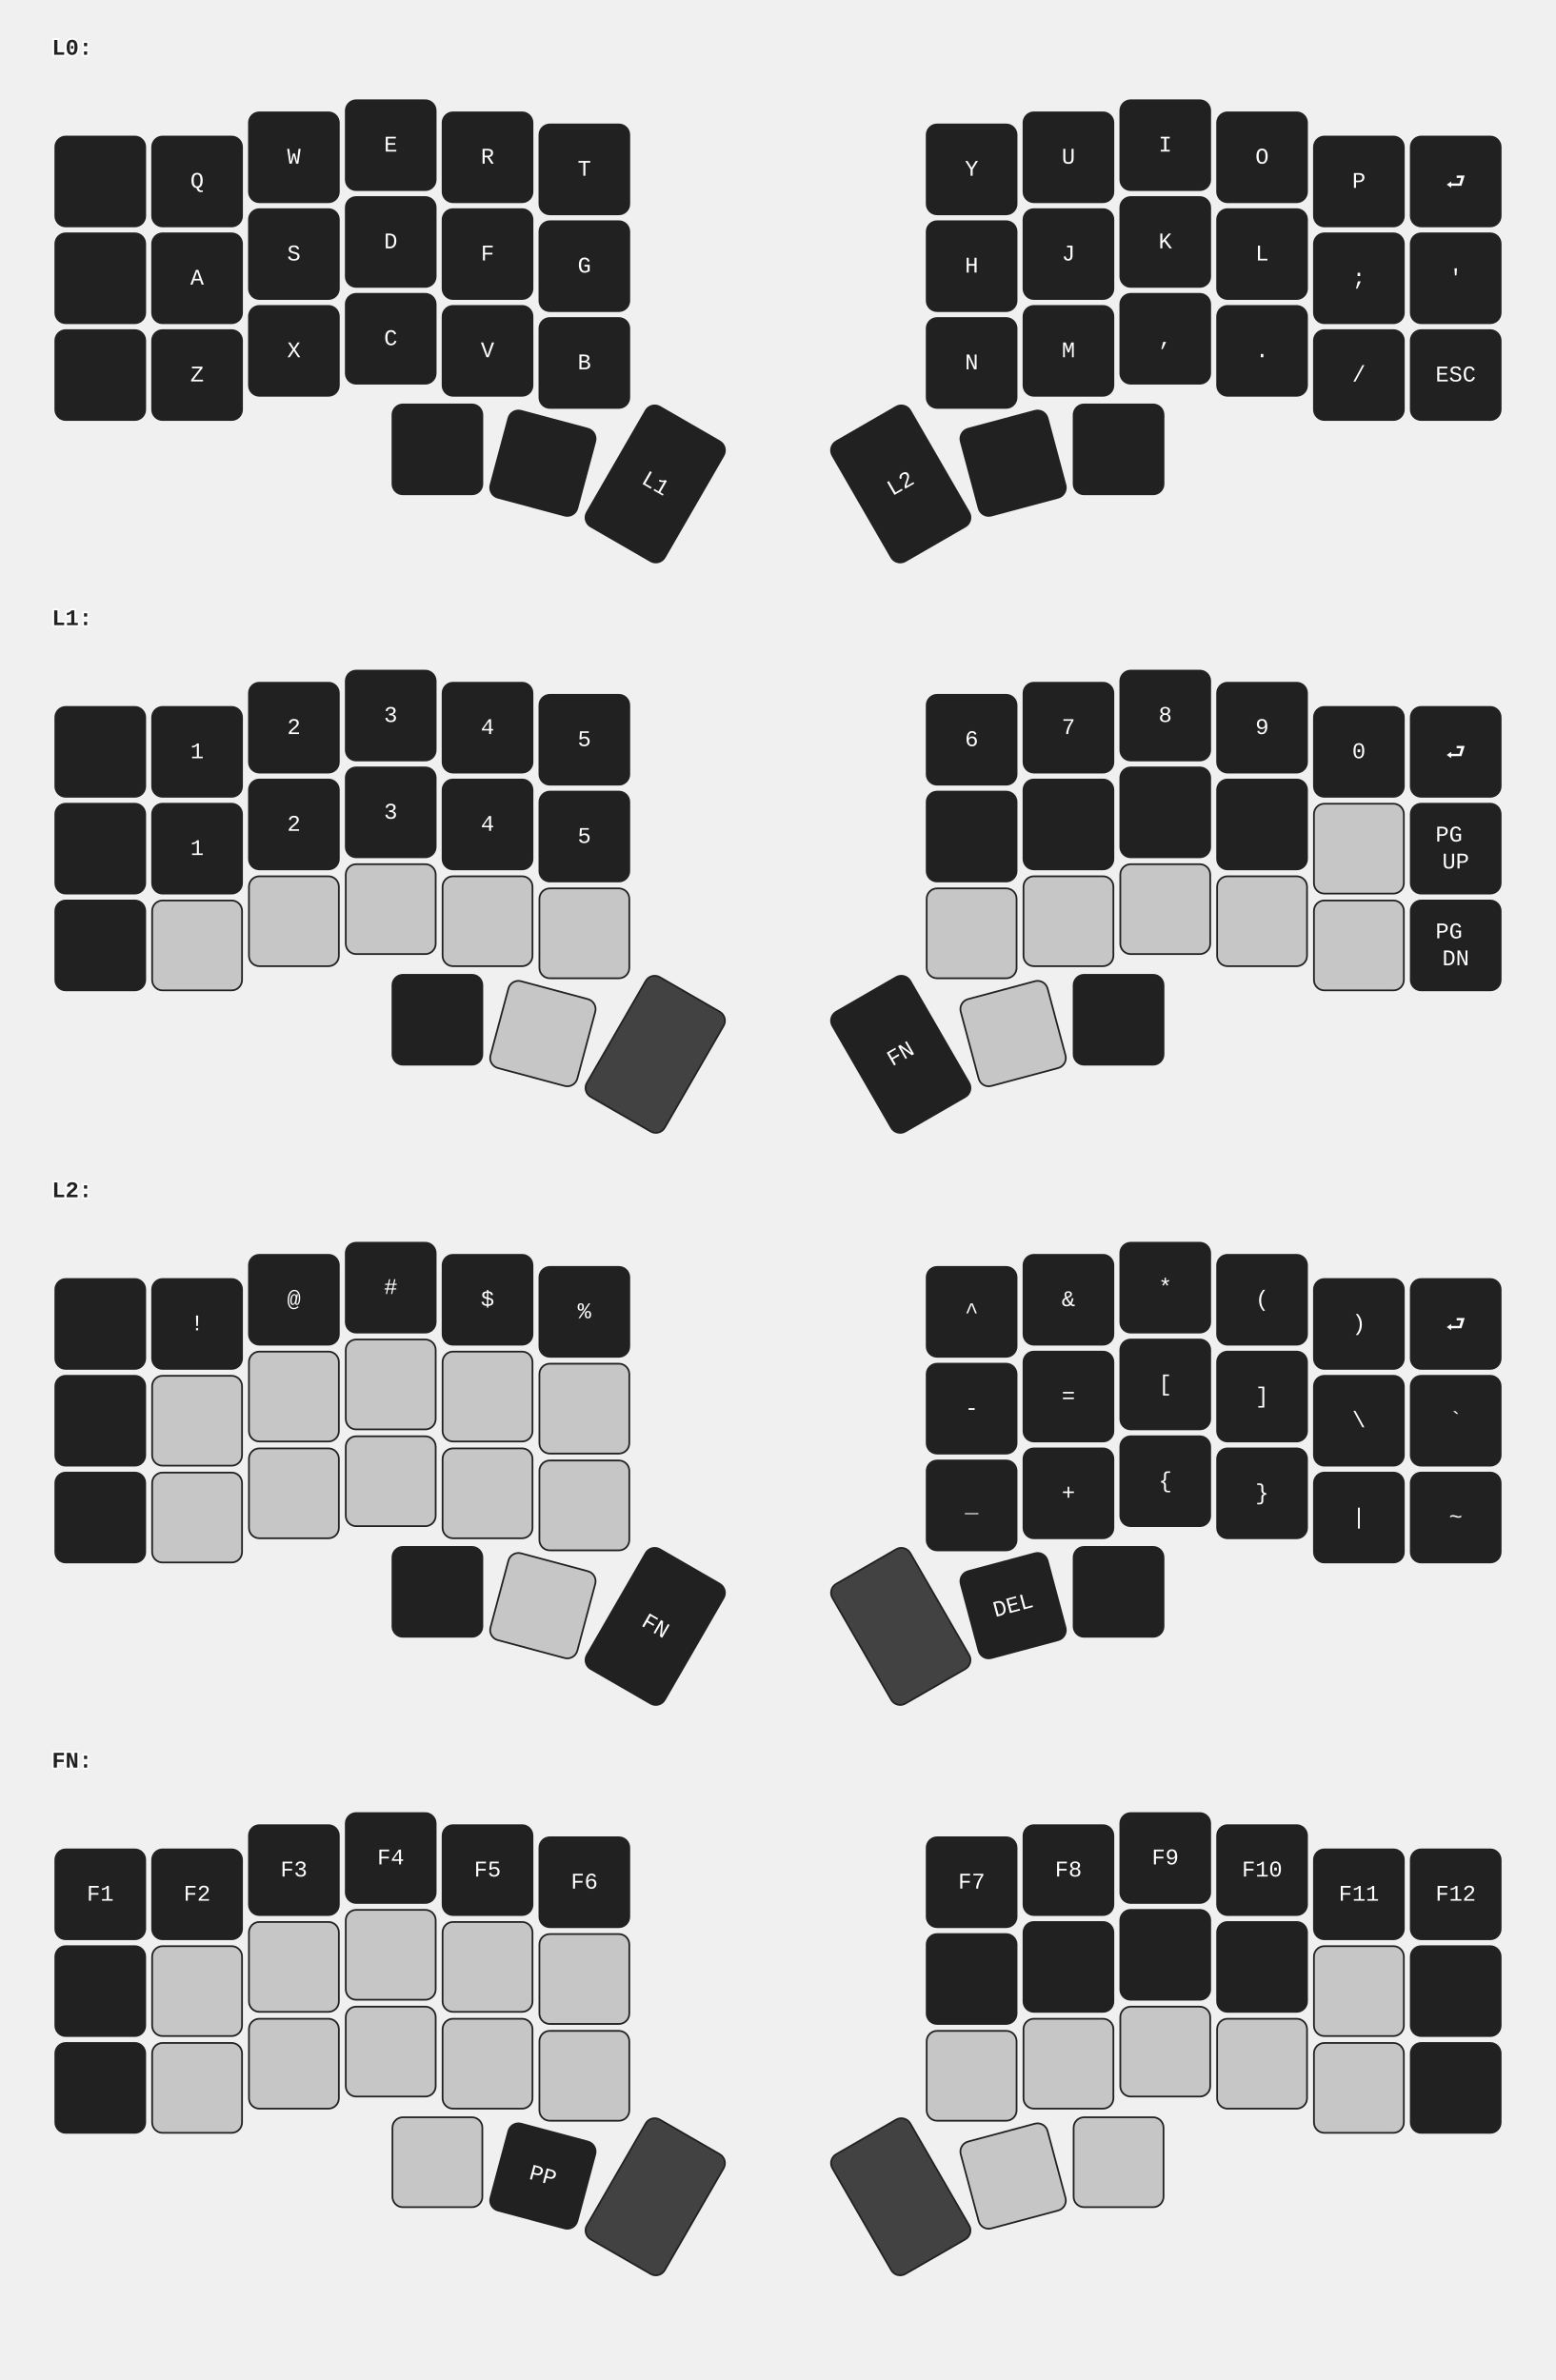
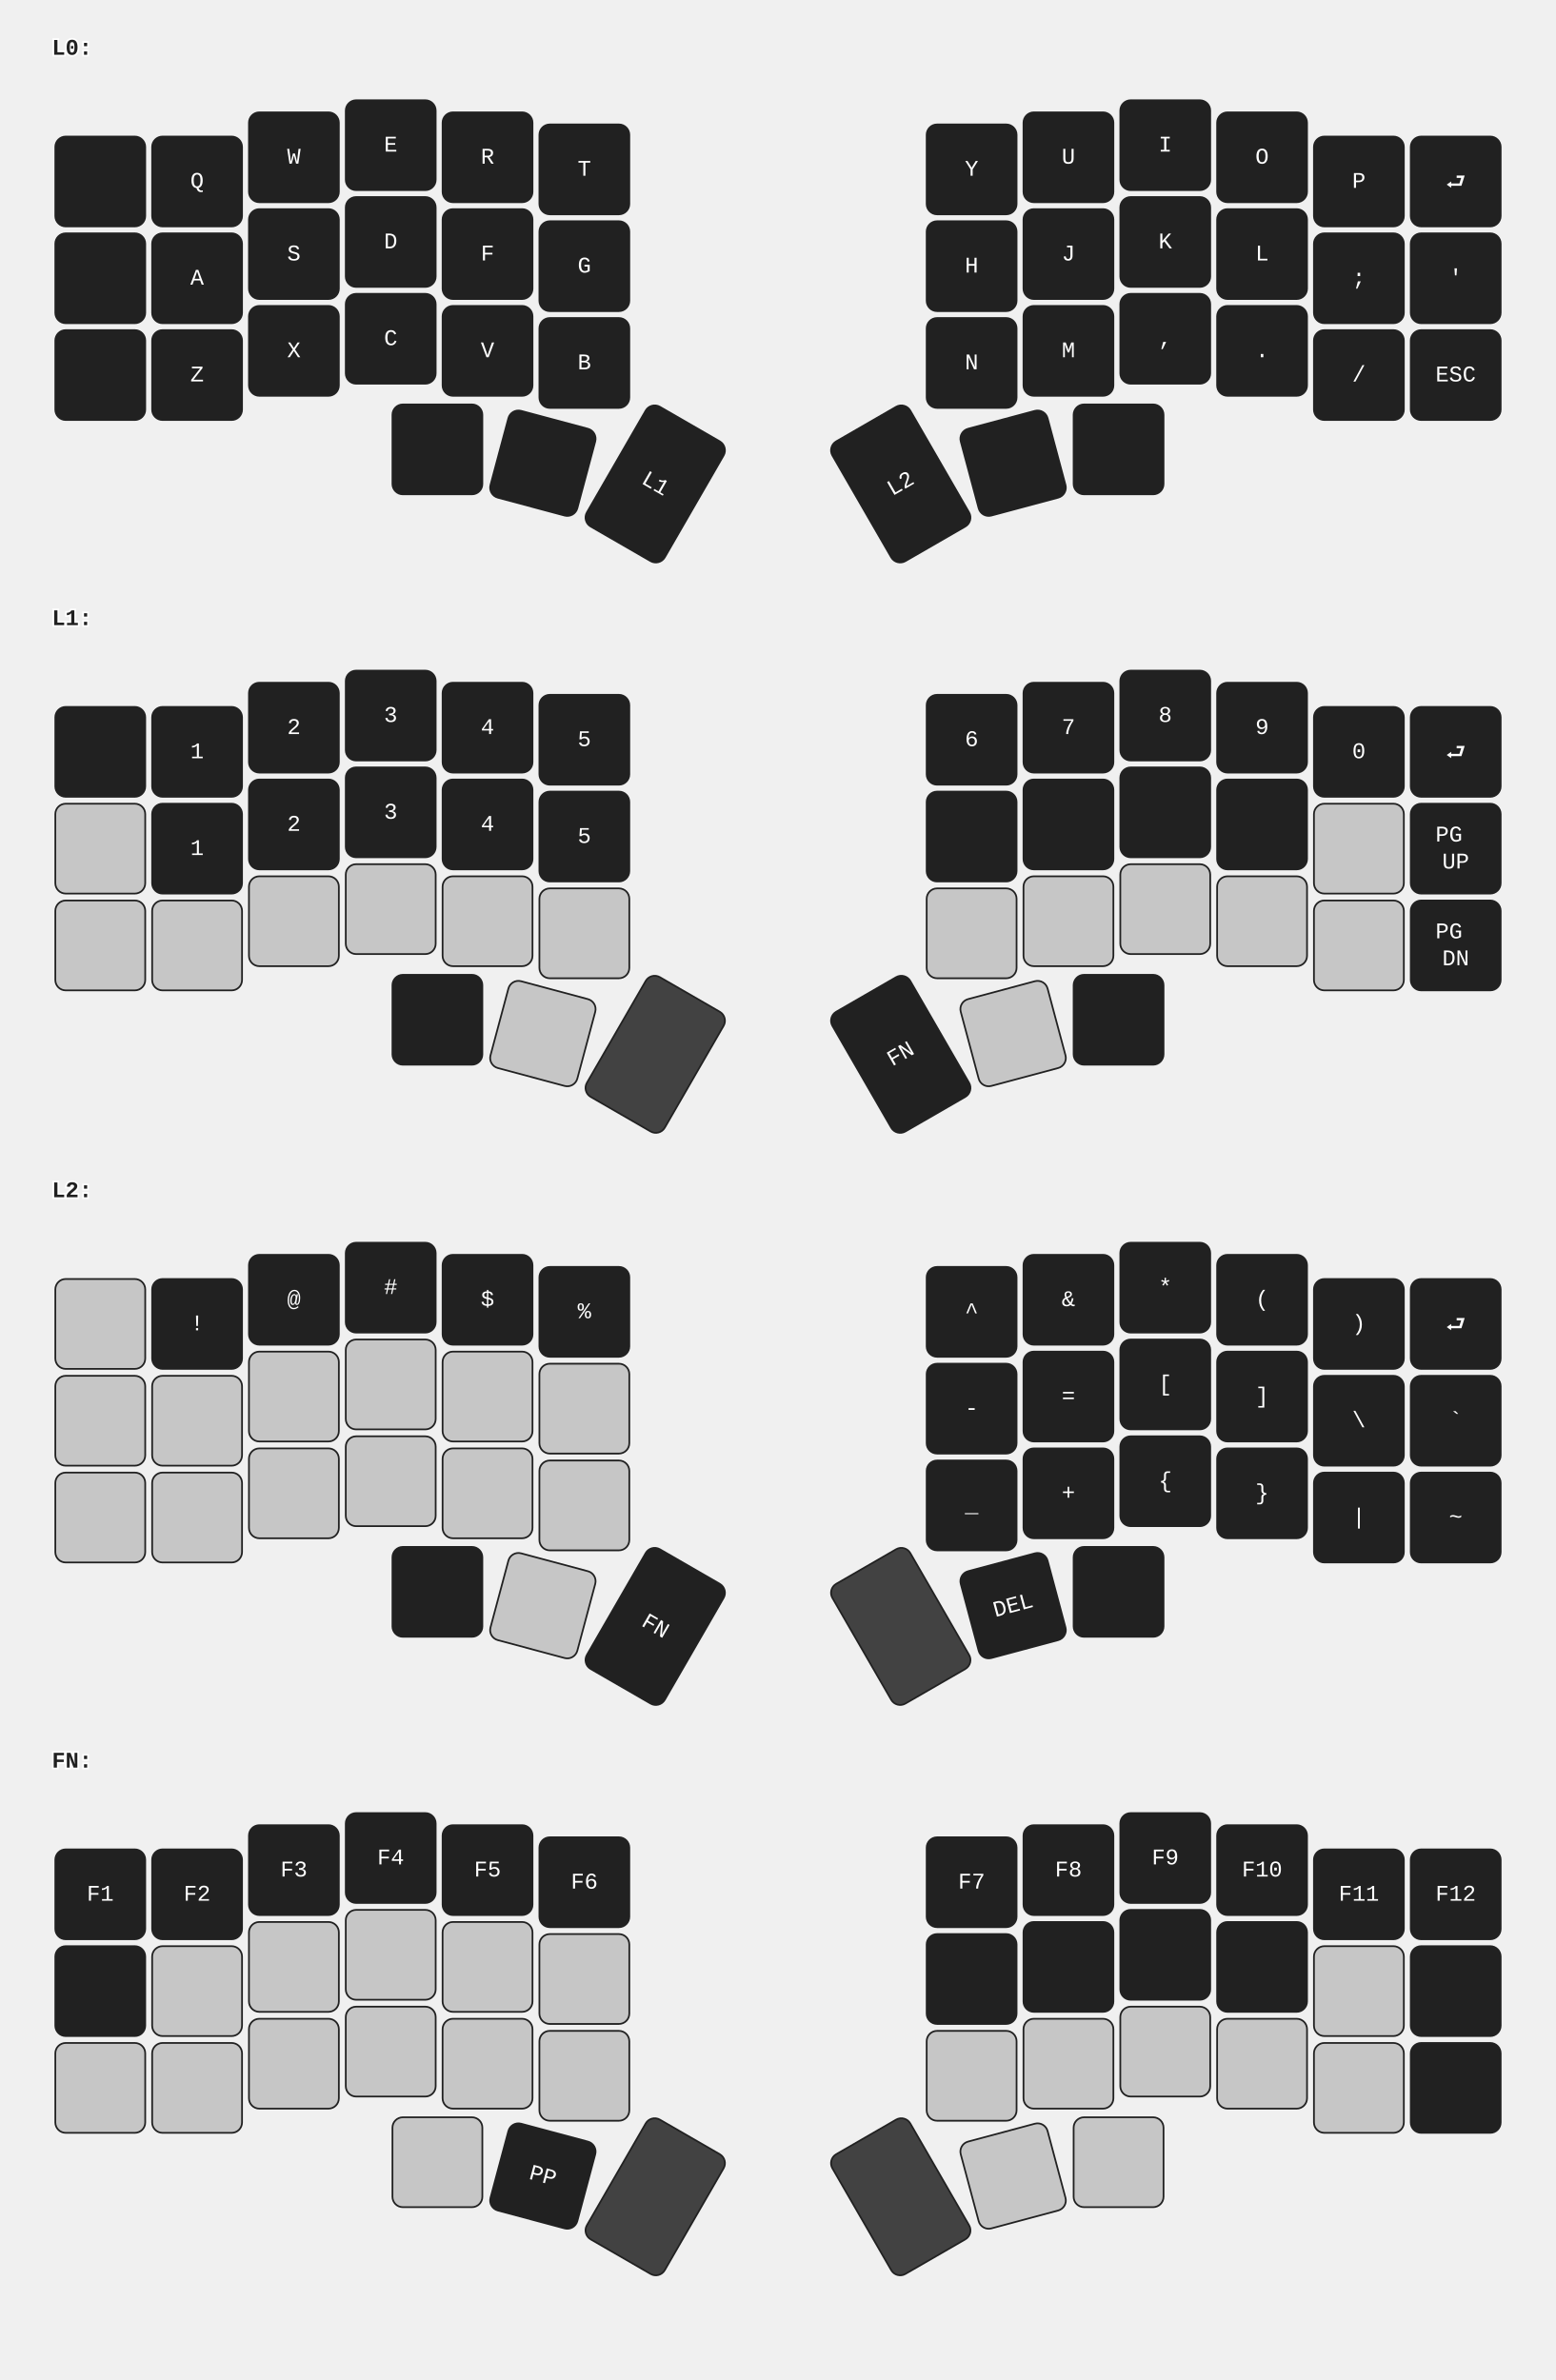
<svg xmlns="http://www.w3.org/2000/svg" xmlns:xlink="http://www.w3.org/1999/xlink" width="900" height="1377" viewBox="0 0 900 1377" class="keymap">
  <defs>/* start glyphs */
<svg id="mdi:apple-keyboard-command">
      <svg id="mdi-apple-keyboard-command" viewBox="0 0 24 24">
        <path d="M6,2A4,4 0 0,1 10,6V8H14V6A4,4 0 0,1 18,2A4,4 0 0,1 22,6A4,4 0 0,1 18,10H16V14H18A4,4 0 0,1 22,18A4,4 0 0,1 18,22A4,4 0 0,1 14,18V16H10V18A4,4 0 0,1 6,22A4,4 0 0,1 2,18A4,4 0 0,1 6,14H8V10H6A4,4 0 0,1 2,6A4,4 0 0,1 6,2M16,18A2,2 0 0,0 18,20A2,2 0 0,0 20,18A2,2 0 0,0 18,16H16V18M14,10H10V14H14V10M6,16A2,2 0 0,0 4,18A2,2 0 0,0 6,20A2,2 0 0,0 8,18V16H6M8,6A2,2 0 0,0 6,4A2,2 0 0,0 4,6A2,2 0 0,0 6,8H8V6M18,8A2,2 0 0,0 20,6A2,2 0 0,0 18,4A2,2 0 0,0 16,6V8H18Z" />
      </svg>
    </svg>
    <svg id="mdi:apple-keyboard-control">
      <svg id="mdi-apple-keyboard-control" viewBox="0 0 24 24">
        <path d="M19.78,11.78L18.36,13.19L12,6.83L5.64,13.19L4.22,11.78L12,4L19.78,11.78Z" />
      </svg>
    </svg>
    <svg id="mdi:apple-keyboard-option">
      <svg id="mdi-apple-keyboard-option" viewBox="0 0 24 24">
        <path d="M3,4H9.11L16.15,18H21V20H14.88L7.84,6H3V4M14,4H21V6H14V4Z" />
      </svg>
    </svg>
    <svg id="mdi:apple-keyboard-shift">
      <svg id="mdi-apple-keyboard-shift" viewBox="0 0 24 24">
        <path d="M15,18V12H17.17L12,6.83L6.83,12H9V18H15M12,4L22,14H17V20H7V14H2L12,4Z" />
      </svg>
    </svg>
    <svg id="mdi:arrow-down">
      <svg id="mdi-arrow-down" viewBox="0 0 24 24">
        <path d="M11,4H13V16L18.5,10.5L19.92,11.92L12,19.84L4.08,11.92L5.5,10.5L11,16V4Z" />
      </svg>
    </svg>
    <svg id="mdi:arrow-left">
      <svg id="mdi-arrow-left" viewBox="0 0 24 24">
        <path d="M20,11V13H8L13.5,18.5L12.08,19.92L4.16,12L12.08,4.08L13.5,5.5L8,11H20Z" />
      </svg>
    </svg>
    <svg id="mdi:arrow-right">
      <svg id="mdi-arrow-right" viewBox="0 0 24 24">
        <path d="M4,11V13H16L10.5,18.5L11.92,19.92L19.84,12L11.92,4.08L10.5,5.5L16,11H4Z" />
      </svg>
    </svg>
    <svg id="mdi:arrow-up">
      <svg id="mdi-arrow-up" viewBox="0 0 24 24">
        <path d="M13,20H11V8L5.5,13.5L4.08,12.08L12,4.16L19.92,12.08L18.5,13.5L13,8V20Z" />
      </svg>
    </svg>
    <svg id="mdi:backspace-outline">
      <svg id="mdi-backspace-outline" viewBox="0 0 24 24">
        <path d="M19,15.59L17.59,17L14,13.41L10.41,17L9,15.59L12.59,12L9,8.41L10.41,7L14,10.59L17.59,7L19,8.41L15.41,12L19,15.59M22,3A2,2 0 0,1 24,5V19A2,2 0 0,1 22,21H7C6.31,21 5.77,20.64 5.41,20.11L0,12L5.41,3.88C5.77,3.35 6.31,3 7,3H22M22,5H7L2.28,12L7,19H22V5Z" />
      </svg>
    </svg>
    <svg id="mdi:bluetooth">
      <svg id="mdi-bluetooth" viewBox="0 0 24 24">
        <path d="M14.88,16.29L13,18.17V14.41M13,5.83L14.88,7.71L13,9.58M17.71,7.71L12,2H11V9.58L6.41,5L5,6.41L10.59,12L5,17.58L6.41,19L11,14.41V22H12L17.71,16.29L13.41,12L17.71,7.71Z" />
      </svg>
    </svg>
    <svg id="mdi:brightness-5">
      <svg id="mdi-brightness-5" viewBox="0 0 24 24">
        <path d="M12,18A6,6 0 0,1 6,12A6,6 0 0,1 12,6A6,6 0 0,1 18,12A6,6 0 0,1 12,18M20,15.31L23.31,12L20,8.69V4H15.31L12,0.69L8.69,4H4V8.69L0.69,12L4,15.31V20H8.69L12,23.31L15.31,20H20V15.31Z" />
      </svg>
    </svg>
    <svg id="mdi:brightness-7">
      <svg id="mdi-brightness-7" viewBox="0 0 24 24">
        <path d="M12,8A4,4 0 0,0 8,12A4,4 0 0,0 12,16A4,4 0 0,0 16,12A4,4 0 0,0 12,8M12,18A6,6 0 0,1 6,12A6,6 0 0,1 12,6A6,6 0 0,1 18,12A6,6 0 0,1 12,18M20,8.69V4H15.31L12,0.69L8.69,4H4V8.69L0.69,12L4,15.31V20H8.69L12,23.31L15.31,20H20V15.31L23.31,12L20,8.69Z" />
      </svg>
    </svg>
    <svg id="mdi:keyboard-space">
      <svg id="mdi-keyboard-space" viewBox="0 0 24 24">
        <path d="M3 15H5V19H19V15H21V19C21 20.1 20.1 21 19 21H5C3.9 21 3 20.1 3 19V15Z" />
      </svg>
    </svg>
    <svg id="mdi:keyboard-tab">
      <svg id="mdi-keyboard-tab" viewBox="0 0 24 24">
        <path d="M20,18H22V6H20M11.59,7.41L15.17,11H1V13H15.17L11.59,16.58L13,18L19,12L13,6L11.59,7.41Z" />
      </svg>
    </svg>
    <svg id="mdi:skip-backward">
      <svg id="mdi-skip-backward" viewBox="0 0 24 24">
        <path d="M20,5V19L13,12M6,5V19H4V5M13,5V19L6,12" />
      </svg>
    </svg>
    <svg id="mdi:skip-forward">
      <svg id="mdi-skip-forward" viewBox="0 0 24 24">
        <path d="M4,5V19L11,12M18,5V19H20V5M11,5V19L18,12" />
      </svg>
    </svg>
    <svg id="mdi:toggle-switch">
      <svg id="mdi-toggle-switch" viewBox="0 0 24 24">
        <path d="M17,7H7A5,5 0 0,0 2,12A5,5 0 0,0 7,17H17A5,5 0 0,0 22,12A5,5 0 0,0 17,7M17,15A3,3 0 0,1 14,12A3,3 0 0,1 17,9A3,3 0 0,1 20,12A3,3 0 0,1 17,15Z" />
      </svg>
    </svg>
    <svg id="mdi:volume-minus">
      <svg id="mdi-volume-minus" viewBox="0 0 24 24">
        <path d="M3,9H7L12,4V20L7,15H3V9M14,11H22V13H14V11Z" />
      </svg>
    </svg>
    <svg id="mdi:volume-plus">
      <svg id="mdi-volume-plus" viewBox="0 0 24 24">
        <path d="M3,9H7L12,4V20L7,15H3V9M14,11H17V8H19V11H22V13H19V16H17V13H14V11Z" />
      </svg>
    </svg>
  </defs>/* end glyphs */
<style>/* inherit to force styles through use tags*/
svg path {
    fill: inherit;
}
/* font and background color specifications */
svg.keymap {
    font-family: Ubuntu Mono,SFMono-Regular,Consolas,Liberation Mono,Menlo,monospace;
    font-size: 13px;
    font-kerning: normal;
    text-rendering: optimizeLegibility;
    fill: #fff;
}

/* default key styling */
rect.key {
    fill: #212121;
    stroke: #212121;
    stroke-width: 1;
}

/* color accent for combo boxes */
rect.combo {
    fill: #424242;
}

/* color accent for held keys */
rect.held, rect.combo.held {
    fill: #424242;
}

/* color accent for ghost (optional) keys */
rect.ghost, rect.combo.ghost {
    fill: #ddd;
}

rect.trans {
  fill: rgba(33, 33, 33, 0.2)
}

text {
    text-anchor: middle;
    dominant-baseline: middle;
}

/* styling for layer labels */
text.label {
    font-weight: bold;
    text-anchor: start;
    stroke: white;
    fill: #212121;
    stroke-width: 2;
    paint-order: stroke;
}

/* styling for combo tap, and key hold/shifted label text */
text.combo, text.hold, text.shifted {
    font-size: 11px;
}

text.hold {
    text-anchor: middle;
    dominant-baseline: auto;
}

text.shifted {
    text-anchor: middle;
    dominant-baseline: hanging;
}

/* styling for hold/shifted label text in combo box */
text.combo.hold, text.combo.shifted {
    font-size: 8px;
}

/* lighter symbol for transparent keys */
text.trans {
    fill: transparent;
}

/* styling for combo dendrons */
path.combo {
    stroke-width: 1;
    stroke: gray;
    fill: none;
}

/* Start Tabler Icons Cleanup */
/* cannot use height/width with glyphs */
.icon-tabler &gt; path {
    fill: inherit;
    stroke: inherit;
}
/* hide tabler's default box */
.icon-tabler &gt; path[stroke="none"][fill="none"] {
    visibility: collapse;
}
/* End Tabler Icons Cleanup */
</style>
  <g transform="translate(30, 0)" class="layer-L0">
    <text x="0" y="28" class="label">L0:</text>
    <g transform="translate(0, 56)">
      <g transform="translate(28, 49)" class="key keypos-0">
        <rect rx="6" ry="6" x="-26" y="-26" width="52" height="52" class="key" />
        <use href="#mdi:keyboard-tab" xlink:href="#mdi:keyboard-tab" x="-6" y="-6" height="13" width="13.0" class="key tap glyph mdi:keyboard-tab" />
      </g>
      <g transform="translate(84, 49)" class="key keypos-1">
        <rect rx="6" ry="6" x="-26" y="-26" width="52" height="52" class="key" />
        <text x="0" y="0" class="key tap">Q</text>
      </g>
      <g transform="translate(140, 35)" class="key keypos-2">
        <rect rx="6" ry="6" x="-26" y="-26" width="52" height="52" class="key" />
        <text x="0" y="0" class="key tap">W</text>
      </g>
      <g transform="translate(196, 28)" class="key keypos-3">
        <rect rx="6" ry="6" x="-26" y="-26" width="52" height="52" class="key" />
        <text x="0" y="0" class="key tap">E</text>
      </g>
      <g transform="translate(252, 35)" class="key keypos-4">
        <rect rx="6" ry="6" x="-26" y="-26" width="52" height="52" class="key" />
        <text x="0" y="0" class="key tap">R</text>
      </g>
      <g transform="translate(308, 42)" class="key keypos-5">
        <rect rx="6" ry="6" x="-26" y="-26" width="52" height="52" class="key" />
        <text x="0" y="0" class="key tap">T</text>
      </g>
      <g transform="translate(532, 42)" class="key keypos-6">
        <rect rx="6" ry="6" x="-26" y="-26" width="52" height="52" class="key" />
        <text x="0" y="0" class="key tap">Y</text>
      </g>
      <g transform="translate(588, 35)" class="key keypos-7">
        <rect rx="6" ry="6" x="-26" y="-26" width="52" height="52" class="key" />
        <text x="0" y="0" class="key tap">U</text>
      </g>
      <g transform="translate(644, 28)" class="key keypos-8">
        <rect rx="6" ry="6" x="-26" y="-26" width="52" height="52" class="key" />
        <text x="0" y="0" class="key tap">I</text>
      </g>
      <g transform="translate(700, 35)" class="key keypos-9">
        <rect rx="6" ry="6" x="-26" y="-26" width="52" height="52" class="key" />
        <text x="0" y="0" class="key tap">O</text>
      </g>
      <g transform="translate(756, 49)" class="key keypos-10">
        <rect rx="6" ry="6" x="-26" y="-26" width="52" height="52" class="key" />
        <text x="0" y="0" class="key tap">P</text>
      </g>
      <g transform="translate(812, 49)" class="key keypos-11">
        <rect rx="6" ry="6" x="-26" y="-26" width="52" height="52" class="key" />
        <text x="0" y="0" class="key tap">⮐</text>
      </g>
      <g transform="translate(28, 105)" class="key keypos-12">
        <rect rx="6" ry="6" x="-26" y="-26" width="52" height="52" class="key" />
        <use href="#mdi:apple-keyboard-control" xlink:href="#mdi:apple-keyboard-control" x="-6" y="-6" height="13" width="13.0" class="key tap glyph mdi:apple-keyboard-control" />
      </g>
      <g transform="translate(84, 105)" class="key keypos-13">
        <rect rx="6" ry="6" x="-26" y="-26" width="52" height="52" class="key" />
        <text x="0" y="0" class="key tap">A</text>
      </g>
      <g transform="translate(140, 91)" class="key keypos-14">
        <rect rx="6" ry="6" x="-26" y="-26" width="52" height="52" class="key" />
        <text x="0" y="0" class="key tap">S</text>
      </g>
      <g transform="translate(196, 84)" class="key keypos-15">
        <rect rx="6" ry="6" x="-26" y="-26" width="52" height="52" class="key" />
        <text x="0" y="0" class="key tap">D</text>
      </g>
      <g transform="translate(252, 91)" class="key keypos-16">
        <rect rx="6" ry="6" x="-26" y="-26" width="52" height="52" class="key" />
        <text x="0" y="0" class="key tap">F</text>
      </g>
      <g transform="translate(308, 98)" class="key keypos-17">
        <rect rx="6" ry="6" x="-26" y="-26" width="52" height="52" class="key" />
        <text x="0" y="0" class="key tap">G</text>
      </g>
      <g transform="translate(532, 98)" class="key keypos-18">
        <rect rx="6" ry="6" x="-26" y="-26" width="52" height="52" class="key" />
        <text x="0" y="0" class="key tap">H</text>
      </g>
      <g transform="translate(588, 91)" class="key keypos-19">
        <rect rx="6" ry="6" x="-26" y="-26" width="52" height="52" class="key" />
        <text x="0" y="0" class="key tap">J</text>
      </g>
      <g transform="translate(644, 84)" class="key keypos-20">
        <rect rx="6" ry="6" x="-26" y="-26" width="52" height="52" class="key" />
        <text x="0" y="0" class="key tap">K</text>
      </g>
      <g transform="translate(700, 91)" class="key keypos-21">
        <rect rx="6" ry="6" x="-26" y="-26" width="52" height="52" class="key" />
        <text x="0" y="0" class="key tap">L</text>
      </g>
      <g transform="translate(756, 105)" class="key keypos-22">
        <rect rx="6" ry="6" x="-26" y="-26" width="52" height="52" class="key" />
        <text x="0" y="0" class="key tap">;</text>
      </g>
      <g transform="translate(812, 105)" class="key keypos-23">
        <rect rx="6" ry="6" x="-26" y="-26" width="52" height="52" class="key" />
        <text x="0" y="0" class="key tap">'</text>
      </g>
      <g transform="translate(28, 161)" class="key keypos-24">
        <rect rx="6" ry="6" x="-26" y="-26" width="52" height="52" class="key" />
        <use href="#mdi:apple-keyboard-shift" xlink:href="#mdi:apple-keyboard-shift" x="-6" y="-6" height="13" width="13.0" class="key tap glyph mdi:apple-keyboard-shift" />
      </g>
      <g transform="translate(84, 161)" class="key keypos-25">
        <rect rx="6" ry="6" x="-26" y="-26" width="52" height="52" class="key" />
        <text x="0" y="0" class="key tap">Z</text>
      </g>
      <g transform="translate(140, 147)" class="key keypos-26">
        <rect rx="6" ry="6" x="-26" y="-26" width="52" height="52" class="key" />
        <text x="0" y="0" class="key tap">X</text>
      </g>
      <g transform="translate(196, 140)" class="key keypos-27">
        <rect rx="6" ry="6" x="-26" y="-26" width="52" height="52" class="key" />
        <text x="0" y="0" class="key tap">C</text>
      </g>
      <g transform="translate(252, 147)" class="key keypos-28">
        <rect rx="6" ry="6" x="-26" y="-26" width="52" height="52" class="key" />
        <text x="0" y="0" class="key tap">V</text>
      </g>
      <g transform="translate(308, 154)" class="key keypos-29">
        <rect rx="6" ry="6" x="-26" y="-26" width="52" height="52" class="key" />
        <text x="0" y="0" class="key tap">B</text>
      </g>
      <g transform="translate(532, 154)" class="key keypos-30">
        <rect rx="6" ry="6" x="-26" y="-26" width="52" height="52" class="key" />
        <text x="0" y="0" class="key tap">N</text>
      </g>
      <g transform="translate(588, 147)" class="key keypos-31">
        <rect rx="6" ry="6" x="-26" y="-26" width="52" height="52" class="key" />
        <text x="0" y="0" class="key tap">M</text>
      </g>
      <g transform="translate(644, 140)" class="key keypos-32">
        <rect rx="6" ry="6" x="-26" y="-26" width="52" height="52" class="key" />
        <text x="0" y="0" class="key tap">,</text>
      </g>
      <g transform="translate(700, 147)" class="key keypos-33">
        <rect rx="6" ry="6" x="-26" y="-26" width="52" height="52" class="key" />
        <text x="0" y="0" class="key tap">.</text>
      </g>
      <g transform="translate(756, 161)" class="key keypos-34">
        <rect rx="6" ry="6" x="-26" y="-26" width="52" height="52" class="key" />
        <text x="0" y="0" class="key tap">/</text>
      </g>
      <g transform="translate(812, 161)" class="key keypos-35">
        <rect rx="6" ry="6" x="-26" y="-26" width="52" height="52" class="key" />
        <text x="0" y="0" class="key tap">ESC</text>
      </g>
      <g transform="translate(223, 204)" class="key keypos-36">
        <rect rx="6" ry="6" x="-26" y="-26" width="52" height="52" class="key" />
        <use href="#mdi:apple-keyboard-command" xlink:href="#mdi:apple-keyboard-command" x="-6" y="-6" height="13" width="13.0" class="key tap glyph mdi:apple-keyboard-command" />
      </g>
      <g transform="translate(284, 212) rotate(15.0)" class="key keypos-37">
        <rect rx="6" ry="6" x="-26" y="-26" width="52" height="52" class="key" />
        <use href="#mdi:keyboard-space" xlink:href="#mdi:keyboard-space" x="-6" y="-6" height="13" width="13.0" class="key tap glyph mdi:keyboard-space" />
      </g>
      <g transform="translate(349, 224) rotate(30.0)" class="key keypos-38">
        <rect rx="6" ry="6" x="-26" y="-40" width="52" height="80" class="key" />
        <text x="0" y="0" class="key tap">L1</text>
      </g>
      <g transform="translate(491, 224) rotate(-30.0)" class="key keypos-39">
        <rect rx="6" ry="6" x="-26" y="-40" width="52" height="80" class="key" />
        <text x="0" y="0" class="key tap">L2</text>
      </g>
      <g transform="translate(556, 212) rotate(-15.0)" class="key keypos-40">
        <rect rx="6" ry="6" x="-26" y="-26" width="52" height="52" class="key" />
        <use href="#mdi:backspace-outline" xlink:href="#mdi:backspace-outline" x="-6" y="-6" height="13" width="13.0" class="key tap glyph mdi:backspace-outline" />
      </g>
      <g transform="translate(617, 204)" class="key keypos-41">
        <rect rx="6" ry="6" x="-26" y="-26" width="52" height="52" class="key" />
        <use href="#mdi:apple-keyboard-option" xlink:href="#mdi:apple-keyboard-option" x="-6" y="-6" height="13" width="13.0" class="key tap glyph mdi:apple-keyboard-option" />
      </g>
    </g>
  </g>
  <g transform="translate(30, 330)" class="layer-L1">
    <text x="0" y="28" class="label">L1:</text>
    <g transform="translate(0, 56)">
      <g transform="translate(28, 49)" class="key keypos-0">
        <rect rx="6" ry="6" x="-26" y="-26" width="52" height="52" class="key" />
        <use href="#mdi:keyboard-tab" xlink:href="#mdi:keyboard-tab" x="-6" y="-6" height="13" width="13.0" class="key tap glyph mdi:keyboard-tab" />
      </g>
      <g transform="translate(84, 49)" class="key keypos-1">
        <rect rx="6" ry="6" x="-26" y="-26" width="52" height="52" class="key" />
        <text x="0" y="0" class="key tap">1</text>
      </g>
      <g transform="translate(140, 35)" class="key keypos-2">
        <rect rx="6" ry="6" x="-26" y="-26" width="52" height="52" class="key" />
        <text x="0" y="0" class="key tap">2</text>
      </g>
      <g transform="translate(196, 28)" class="key keypos-3">
        <rect rx="6" ry="6" x="-26" y="-26" width="52" height="52" class="key" />
        <text x="0" y="0" class="key tap">3</text>
      </g>
      <g transform="translate(252, 35)" class="key keypos-4">
        <rect rx="6" ry="6" x="-26" y="-26" width="52" height="52" class="key" />
        <text x="0" y="0" class="key tap">4</text>
      </g>
      <g transform="translate(308, 42)" class="key keypos-5">
        <rect rx="6" ry="6" x="-26" y="-26" width="52" height="52" class="key" />
        <text x="0" y="0" class="key tap">5</text>
      </g>
      <g transform="translate(532, 42)" class="key keypos-6">
        <rect rx="6" ry="6" x="-26" y="-26" width="52" height="52" class="key" />
        <text x="0" y="0" class="key tap">6</text>
      </g>
      <g transform="translate(588, 35)" class="key keypos-7">
        <rect rx="6" ry="6" x="-26" y="-26" width="52" height="52" class="key" />
        <text x="0" y="0" class="key tap">7</text>
      </g>
      <g transform="translate(644, 28)" class="key keypos-8">
        <rect rx="6" ry="6" x="-26" y="-26" width="52" height="52" class="key" />
        <text x="0" y="0" class="key tap">8</text>
      </g>
      <g transform="translate(700, 35)" class="key keypos-9">
        <rect rx="6" ry="6" x="-26" y="-26" width="52" height="52" class="key" />
        <text x="0" y="0" class="key tap">9</text>
      </g>
      <g transform="translate(756, 49)" class="key keypos-10">
        <rect rx="6" ry="6" x="-26" y="-26" width="52" height="52" class="key" />
        <text x="0" y="0" class="key tap">0</text>
      </g>
      <g transform="translate(812, 49)" class="key keypos-11">
        <rect rx="6" ry="6" x="-26" y="-26" width="52" height="52" class="key" />
        <text x="0" y="0" class="key tap">⮐</text>
      </g>
-       <g transform="translate(28, 105)" class="key keypos-12">
-         <rect rx="6" ry="6" x="-26" y="-26" width="52" height="52" class="key" />
-         <use href="#mdi:toggle-switch" xlink:href="#mdi:toggle-switch" x="-6" y="-6" height="13" width="13.0" class="key tap glyph mdi:toggle-switch" />
-         <use href="#mdi:bluetooth" xlink:href="#mdi:bluetooth" x="-5" y="-24" height="10" width="10.0" class="key shifted glyph mdi:bluetooth" />
+       <g transform="translate(28, 105)" class="key trans keypos-12">
+         <rect rx="6" ry="6" x="-26" y="-26" width="52" height="52" class="key trans" />
+         <text x="0" y="0" class="key trans tap">▽</text>
      </g>
      <g transform="translate(84, 105)" class="key keypos-13">
        <rect rx="6" ry="6" x="-26" y="-26" width="52" height="52" class="key" />
        <text x="0" y="0" class="key tap">1</text>
        <use href="#mdi:bluetooth" xlink:href="#mdi:bluetooth" x="-5" y="-24" height="10" width="10.0" class="key shifted glyph mdi:bluetooth" />
      </g>
      <g transform="translate(140, 91)" class="key keypos-14">
        <rect rx="6" ry="6" x="-26" y="-26" width="52" height="52" class="key" />
        <text x="0" y="0" class="key tap">2</text>
        <use href="#mdi:bluetooth" xlink:href="#mdi:bluetooth" x="-5" y="-24" height="10" width="10.0" class="key shifted glyph mdi:bluetooth" />
      </g>
      <g transform="translate(196, 84)" class="key keypos-15">
        <rect rx="6" ry="6" x="-26" y="-26" width="52" height="52" class="key" />
        <text x="0" y="0" class="key tap">3</text>
        <use href="#mdi:bluetooth" xlink:href="#mdi:bluetooth" x="-5" y="-24" height="10" width="10.0" class="key shifted glyph mdi:bluetooth" />
      </g>
      <g transform="translate(252, 91)" class="key keypos-16">
        <rect rx="6" ry="6" x="-26" y="-26" width="52" height="52" class="key" />
        <text x="0" y="0" class="key tap">4</text>
        <use href="#mdi:bluetooth" xlink:href="#mdi:bluetooth" x="-5" y="-24" height="10" width="10.0" class="key shifted glyph mdi:bluetooth" />
      </g>
      <g transform="translate(308, 98)" class="key keypos-17">
        <rect rx="6" ry="6" x="-26" y="-26" width="52" height="52" class="key" />
        <text x="0" y="0" class="key tap">5</text>
        <use href="#mdi:bluetooth" xlink:href="#mdi:bluetooth" x="-5" y="-24" height="10" width="10.0" class="key shifted glyph mdi:bluetooth" />
      </g>
      <g transform="translate(532, 98)" class="key keypos-18">
        <rect rx="6" ry="6" x="-26" y="-26" width="52" height="52" class="key" />
        <use href="#mdi:arrow-left" xlink:href="#mdi:arrow-left" x="-6" y="-6" height="13" width="13.0" class="key tap glyph mdi:arrow-left" />
      </g>
      <g transform="translate(588, 91)" class="key keypos-19">
        <rect rx="6" ry="6" x="-26" y="-26" width="52" height="52" class="key" />
        <use href="#mdi:arrow-down" xlink:href="#mdi:arrow-down" x="-6" y="-6" height="13" width="13.0" class="key tap glyph mdi:arrow-down" />
      </g>
      <g transform="translate(644, 84)" class="key keypos-20">
        <rect rx="6" ry="6" x="-26" y="-26" width="52" height="52" class="key" />
        <use href="#mdi:arrow-up" xlink:href="#mdi:arrow-up" x="-6" y="-6" height="13" width="13.0" class="key tap glyph mdi:arrow-up" />
      </g>
      <g transform="translate(700, 91)" class="key keypos-21">
        <rect rx="6" ry="6" x="-26" y="-26" width="52" height="52" class="key" />
        <use href="#mdi:arrow-right" xlink:href="#mdi:arrow-right" x="-6" y="-6" height="13" width="13.0" class="key tap glyph mdi:arrow-right" />
      </g>
      <g transform="translate(756, 105)" class="key trans keypos-22">
        <rect rx="6" ry="6" x="-26" y="-26" width="52" height="52" class="key trans" />
        <text x="0" y="0" class="key trans tap">▽</text>
      </g>
      <g transform="translate(812, 105)" class="key keypos-23">
        <rect rx="6" ry="6" x="-26" y="-26" width="52" height="52" class="key" />
        <text x="0" y="0" class="key tap">
          <tspan x="0" dy="-0.6em">PG</tspan>
          <tspan x="0" dy="1.2em">UP</tspan>
        </text>
      </g>
-       <g transform="translate(28, 161)" class="key keypos-24">
-         <rect rx="6" ry="6" x="-26" y="-26" width="52" height="52" class="key" />
-         <use href="#mdi:apple-keyboard-shift" xlink:href="#mdi:apple-keyboard-shift" x="-6" y="-6" height="13" width="13.0" class="key tap glyph mdi:apple-keyboard-shift" />
+       <g transform="translate(28, 161)" class="key trans keypos-24">
+         <rect rx="6" ry="6" x="-26" y="-26" width="52" height="52" class="key trans" />
+         <text x="0" y="0" class="key trans tap">▽</text>
      </g>
      <g transform="translate(84, 161)" class="key trans keypos-25">
        <rect rx="6" ry="6" x="-26" y="-26" width="52" height="52" class="key trans" />
        <text x="0" y="0" class="key trans tap">▽</text>
      </g>
      <g transform="translate(140, 147)" class="key trans keypos-26">
        <rect rx="6" ry="6" x="-26" y="-26" width="52" height="52" class="key trans" />
        <text x="0" y="0" class="key trans tap">▽</text>
      </g>
      <g transform="translate(196, 140)" class="key trans keypos-27">
        <rect rx="6" ry="6" x="-26" y="-26" width="52" height="52" class="key trans" />
        <text x="0" y="0" class="key trans tap">▽</text>
      </g>
      <g transform="translate(252, 147)" class="key trans keypos-28">
        <rect rx="6" ry="6" x="-26" y="-26" width="52" height="52" class="key trans" />
        <text x="0" y="0" class="key trans tap">▽</text>
      </g>
      <g transform="translate(308, 154)" class="key trans keypos-29">
        <rect rx="6" ry="6" x="-26" y="-26" width="52" height="52" class="key trans" />
        <text x="0" y="0" class="key trans tap">▽</text>
      </g>
      <g transform="translate(532, 154)" class="key trans keypos-30">
        <rect rx="6" ry="6" x="-26" y="-26" width="52" height="52" class="key trans" />
        <text x="0" y="0" class="key trans tap">▽</text>
      </g>
      <g transform="translate(588, 147)" class="key trans keypos-31">
        <rect rx="6" ry="6" x="-26" y="-26" width="52" height="52" class="key trans" />
        <text x="0" y="0" class="key trans tap">▽</text>
      </g>
      <g transform="translate(644, 140)" class="key trans keypos-32">
        <rect rx="6" ry="6" x="-26" y="-26" width="52" height="52" class="key trans" />
        <text x="0" y="0" class="key trans tap">▽</text>
      </g>
      <g transform="translate(700, 147)" class="key trans keypos-33">
        <rect rx="6" ry="6" x="-26" y="-26" width="52" height="52" class="key trans" />
        <text x="0" y="0" class="key trans tap">▽</text>
      </g>
      <g transform="translate(756, 161)" class="key trans keypos-34">
        <rect rx="6" ry="6" x="-26" y="-26" width="52" height="52" class="key trans" />
        <text x="0" y="0" class="key trans tap">▽</text>
      </g>
      <g transform="translate(812, 161)" class="key keypos-35">
        <rect rx="6" ry="6" x="-26" y="-26" width="52" height="52" class="key" />
        <text x="0" y="0" class="key tap">
          <tspan x="0" dy="-0.6em">PG</tspan>
          <tspan x="0" dy="1.2em">DN</tspan>
        </text>
      </g>
      <g transform="translate(223, 204)" class="key keypos-36">
        <rect rx="6" ry="6" x="-26" y="-26" width="52" height="52" class="key" />
        <use href="#mdi:apple-keyboard-command" xlink:href="#mdi:apple-keyboard-command" x="-6" y="-6" height="13" width="13.0" class="key tap glyph mdi:apple-keyboard-command" />
      </g>
      <g transform="translate(284, 212) rotate(15.0)" class="key trans keypos-37">
        <rect rx="6" ry="6" x="-26" y="-26" width="52" height="52" class="key trans" />
        <text x="0" y="0" class="key trans tap">▽</text>
      </g>
      <g transform="translate(349, 224) rotate(30.0)" class="key held keypos-38">
        <rect rx="6" ry="6" x="-26" y="-40" width="52" height="80" class="key held" />
      </g>
      <g transform="translate(491, 224) rotate(-30.0)" class="key keypos-39">
        <rect rx="6" ry="6" x="-26" y="-40" width="52" height="80" class="key" />
        <text x="0" y="0" class="key tap">FN</text>
      </g>
      <g transform="translate(556, 212) rotate(-15.0)" class="key trans keypos-40">
        <rect rx="6" ry="6" x="-26" y="-26" width="52" height="52" class="key trans" />
        <text x="0" y="0" class="key trans tap">▽</text>
      </g>
      <g transform="translate(617, 204)" class="key keypos-41">
        <rect rx="6" ry="6" x="-26" y="-26" width="52" height="52" class="key" />
        <use href="#mdi:apple-keyboard-option" xlink:href="#mdi:apple-keyboard-option" x="-6" y="-6" height="13" width="13.0" class="key tap glyph mdi:apple-keyboard-option" />
      </g>
    </g>
  </g>
  <g transform="translate(30, 661)" class="layer-L2">
    <text x="0" y="28" class="label">L2:</text>
    <g transform="translate(0, 56)">
-       <g transform="translate(28, 49)" class="key keypos-0">
-         <rect rx="6" ry="6" x="-26" y="-26" width="52" height="52" class="key" />
-         <use href="#mdi:keyboard-tab" xlink:href="#mdi:keyboard-tab" x="-6" y="-6" height="13" width="13.0" class="key tap glyph mdi:keyboard-tab" />
+       <g transform="translate(28, 49)" class="key trans keypos-0">
+         <rect rx="6" ry="6" x="-26" y="-26" width="52" height="52" class="key trans" />
+         <text x="0" y="0" class="key trans tap">▽</text>
      </g>
      <g transform="translate(84, 49)" class="key keypos-1">
        <rect rx="6" ry="6" x="-26" y="-26" width="52" height="52" class="key" />
        <text x="0" y="0" class="key tap">!</text>
      </g>
      <g transform="translate(140, 35)" class="key keypos-2">
        <rect rx="6" ry="6" x="-26" y="-26" width="52" height="52" class="key" />
        <text x="0" y="0" class="key tap">@</text>
      </g>
      <g transform="translate(196, 28)" class="key keypos-3">
        <rect rx="6" ry="6" x="-26" y="-26" width="52" height="52" class="key" />
        <text x="0" y="0" class="key tap">#</text>
      </g>
      <g transform="translate(252, 35)" class="key keypos-4">
        <rect rx="6" ry="6" x="-26" y="-26" width="52" height="52" class="key" />
        <text x="0" y="0" class="key tap">$</text>
      </g>
      <g transform="translate(308, 42)" class="key keypos-5">
        <rect rx="6" ry="6" x="-26" y="-26" width="52" height="52" class="key" />
        <text x="0" y="0" class="key tap">%</text>
      </g>
      <g transform="translate(532, 42)" class="key keypos-6">
        <rect rx="6" ry="6" x="-26" y="-26" width="52" height="52" class="key" />
        <text x="0" y="0" class="key tap">^</text>
      </g>
      <g transform="translate(588, 35)" class="key keypos-7">
        <rect rx="6" ry="6" x="-26" y="-26" width="52" height="52" class="key" />
        <text x="0" y="0" class="key tap">&amp;</text>
      </g>
      <g transform="translate(644, 28)" class="key keypos-8">
        <rect rx="6" ry="6" x="-26" y="-26" width="52" height="52" class="key" />
        <text x="0" y="0" class="key tap">*</text>
      </g>
      <g transform="translate(700, 35)" class="key keypos-9">
        <rect rx="6" ry="6" x="-26" y="-26" width="52" height="52" class="key" />
        <text x="0" y="0" class="key tap">(</text>
      </g>
      <g transform="translate(756, 49)" class="key keypos-10">
        <rect rx="6" ry="6" x="-26" y="-26" width="52" height="52" class="key" />
        <text x="0" y="0" class="key tap">)</text>
      </g>
      <g transform="translate(812, 49)" class="key keypos-11">
        <rect rx="6" ry="6" x="-26" y="-26" width="52" height="52" class="key" />
        <text x="0" y="0" class="key tap">⮐</text>
      </g>
-       <g transform="translate(28, 105)" class="key keypos-12">
-         <rect rx="6" ry="6" x="-26" y="-26" width="52" height="52" class="key" />
-         <use href="#mdi:apple-keyboard-control" xlink:href="#mdi:apple-keyboard-control" x="-6" y="-6" height="13" width="13.0" class="key tap glyph mdi:apple-keyboard-control" />
+       <g transform="translate(28, 105)" class="key trans keypos-12">
+         <rect rx="6" ry="6" x="-26" y="-26" width="52" height="52" class="key trans" />
+         <text x="0" y="0" class="key trans tap">▽</text>
      </g>
      <g transform="translate(84, 105)" class="key trans keypos-13">
        <rect rx="6" ry="6" x="-26" y="-26" width="52" height="52" class="key trans" />
        <text x="0" y="0" class="key trans tap">▽</text>
      </g>
      <g transform="translate(140, 91)" class="key trans keypos-14">
        <rect rx="6" ry="6" x="-26" y="-26" width="52" height="52" class="key trans" />
        <text x="0" y="0" class="key trans tap">▽</text>
      </g>
      <g transform="translate(196, 84)" class="key trans keypos-15">
        <rect rx="6" ry="6" x="-26" y="-26" width="52" height="52" class="key trans" />
        <text x="0" y="0" class="key trans tap">▽</text>
      </g>
      <g transform="translate(252, 91)" class="key trans keypos-16">
        <rect rx="6" ry="6" x="-26" y="-26" width="52" height="52" class="key trans" />
        <text x="0" y="0" class="key trans tap">▽</text>
      </g>
      <g transform="translate(308, 98)" class="key trans keypos-17">
        <rect rx="6" ry="6" x="-26" y="-26" width="52" height="52" class="key trans" />
        <text x="0" y="0" class="key trans tap">▽</text>
      </g>
      <g transform="translate(532, 98)" class="key keypos-18">
        <rect rx="6" ry="6" x="-26" y="-26" width="52" height="52" class="key" />
        <text x="0" y="0" class="key tap">-</text>
      </g>
      <g transform="translate(588, 91)" class="key keypos-19">
        <rect rx="6" ry="6" x="-26" y="-26" width="52" height="52" class="key" />
        <text x="0" y="0" class="key tap">=</text>
      </g>
      <g transform="translate(644, 84)" class="key keypos-20">
        <rect rx="6" ry="6" x="-26" y="-26" width="52" height="52" class="key" />
        <text x="0" y="0" class="key tap">[</text>
      </g>
      <g transform="translate(700, 91)" class="key keypos-21">
        <rect rx="6" ry="6" x="-26" y="-26" width="52" height="52" class="key" />
        <text x="0" y="0" class="key tap">]</text>
      </g>
      <g transform="translate(756, 105)" class="key keypos-22">
        <rect rx="6" ry="6" x="-26" y="-26" width="52" height="52" class="key" />
        <text x="0" y="0" class="key tap">\</text>
      </g>
      <g transform="translate(812, 105)" class="key keypos-23">
        <rect rx="6" ry="6" x="-26" y="-26" width="52" height="52" class="key" />
        <text x="0" y="0" class="key tap">`</text>
      </g>
-       <g transform="translate(28, 161)" class="key keypos-24">
-         <rect rx="6" ry="6" x="-26" y="-26" width="52" height="52" class="key" />
-         <use href="#mdi:apple-keyboard-shift" xlink:href="#mdi:apple-keyboard-shift" x="-6" y="-6" height="13" width="13.0" class="key tap glyph mdi:apple-keyboard-shift" />
+       <g transform="translate(28, 161)" class="key trans keypos-24">
+         <rect rx="6" ry="6" x="-26" y="-26" width="52" height="52" class="key trans" />
+         <text x="0" y="0" class="key trans tap">▽</text>
      </g>
      <g transform="translate(84, 161)" class="key trans keypos-25">
        <rect rx="6" ry="6" x="-26" y="-26" width="52" height="52" class="key trans" />
        <text x="0" y="0" class="key trans tap">▽</text>
      </g>
      <g transform="translate(140, 147)" class="key trans keypos-26">
        <rect rx="6" ry="6" x="-26" y="-26" width="52" height="52" class="key trans" />
        <text x="0" y="0" class="key trans tap">▽</text>
      </g>
      <g transform="translate(196, 140)" class="key trans keypos-27">
        <rect rx="6" ry="6" x="-26" y="-26" width="52" height="52" class="key trans" />
        <text x="0" y="0" class="key trans tap">▽</text>
      </g>
      <g transform="translate(252, 147)" class="key trans keypos-28">
        <rect rx="6" ry="6" x="-26" y="-26" width="52" height="52" class="key trans" />
        <text x="0" y="0" class="key trans tap">▽</text>
      </g>
      <g transform="translate(308, 154)" class="key trans keypos-29">
        <rect rx="6" ry="6" x="-26" y="-26" width="52" height="52" class="key trans" />
        <text x="0" y="0" class="key trans tap">▽</text>
      </g>
      <g transform="translate(532, 154)" class="key keypos-30">
        <rect rx="6" ry="6" x="-26" y="-26" width="52" height="52" class="key" />
        <text x="0" y="0" class="key tap">_</text>
      </g>
      <g transform="translate(588, 147)" class="key keypos-31">
        <rect rx="6" ry="6" x="-26" y="-26" width="52" height="52" class="key" />
        <text x="0" y="0" class="key tap">+</text>
      </g>
      <g transform="translate(644, 140)" class="key keypos-32">
        <rect rx="6" ry="6" x="-26" y="-26" width="52" height="52" class="key" />
        <text x="0" y="0" class="key tap">{</text>
      </g>
      <g transform="translate(700, 147)" class="key keypos-33">
        <rect rx="6" ry="6" x="-26" y="-26" width="52" height="52" class="key" />
        <text x="0" y="0" class="key tap">}</text>
      </g>
      <g transform="translate(756, 161)" class="key keypos-34">
        <rect rx="6" ry="6" x="-26" y="-26" width="52" height="52" class="key" />
        <text x="0" y="0" class="key tap">|</text>
      </g>
      <g transform="translate(812, 161)" class="key keypos-35">
        <rect rx="6" ry="6" x="-26" y="-26" width="52" height="52" class="key" />
        <text x="0" y="0" class="key tap">~</text>
      </g>
      <g transform="translate(223, 204)" class="key keypos-36">
        <rect rx="6" ry="6" x="-26" y="-26" width="52" height="52" class="key" />
        <use href="#mdi:apple-keyboard-command" xlink:href="#mdi:apple-keyboard-command" x="-6" y="-6" height="13" width="13.0" class="key tap glyph mdi:apple-keyboard-command" />
      </g>
      <g transform="translate(284, 212) rotate(15.0)" class="key trans keypos-37">
        <rect rx="6" ry="6" x="-26" y="-26" width="52" height="52" class="key trans" />
        <text x="0" y="0" class="key trans tap">▽</text>
      </g>
      <g transform="translate(349, 224) rotate(30.0)" class="key keypos-38">
        <rect rx="6" ry="6" x="-26" y="-40" width="52" height="80" class="key" />
        <text x="0" y="0" class="key tap">FN</text>
      </g>
      <g transform="translate(491, 224) rotate(-30.0)" class="key held keypos-39">
        <rect rx="6" ry="6" x="-26" y="-40" width="52" height="80" class="key held" />
      </g>
      <g transform="translate(556, 212) rotate(-15.0)" class="key keypos-40">
        <rect rx="6" ry="6" x="-26" y="-26" width="52" height="52" class="key" />
        <text x="0" y="0" class="key tap">DEL</text>
      </g>
      <g transform="translate(617, 204)" class="key keypos-41">
        <rect rx="6" ry="6" x="-26" y="-26" width="52" height="52" class="key" />
        <use href="#mdi:apple-keyboard-option" xlink:href="#mdi:apple-keyboard-option" x="-6" y="-6" height="13" width="13.0" class="key tap glyph mdi:apple-keyboard-option" />
      </g>
    </g>
  </g>
  <g transform="translate(30, 991)" class="layer-FN">
    <text x="0" y="28" class="label">FN:</text>
    <g transform="translate(0, 56)">
      <g transform="translate(28, 49)" class="key keypos-0">
        <rect rx="6" ry="6" x="-26" y="-26" width="52" height="52" class="key" />
        <text x="0" y="0" class="key tap">F1</text>
      </g>
      <g transform="translate(84, 49)" class="key keypos-1">
        <rect rx="6" ry="6" x="-26" y="-26" width="52" height="52" class="key" />
        <text x="0" y="0" class="key tap">F2</text>
      </g>
      <g transform="translate(140, 35)" class="key keypos-2">
        <rect rx="6" ry="6" x="-26" y="-26" width="52" height="52" class="key" />
        <text x="0" y="0" class="key tap">F3</text>
      </g>
      <g transform="translate(196, 28)" class="key keypos-3">
        <rect rx="6" ry="6" x="-26" y="-26" width="52" height="52" class="key" />
        <text x="0" y="0" class="key tap">F4</text>
      </g>
      <g transform="translate(252, 35)" class="key keypos-4">
        <rect rx="6" ry="6" x="-26" y="-26" width="52" height="52" class="key" />
        <text x="0" y="0" class="key tap">F5</text>
      </g>
      <g transform="translate(308, 42)" class="key keypos-5">
        <rect rx="6" ry="6" x="-26" y="-26" width="52" height="52" class="key" />
        <text x="0" y="0" class="key tap">F6</text>
      </g>
      <g transform="translate(532, 42)" class="key keypos-6">
        <rect rx="6" ry="6" x="-26" y="-26" width="52" height="52" class="key" />
        <text x="0" y="0" class="key tap">F7</text>
      </g>
      <g transform="translate(588, 35)" class="key keypos-7">
        <rect rx="6" ry="6" x="-26" y="-26" width="52" height="52" class="key" />
        <text x="0" y="0" class="key tap">F8</text>
      </g>
      <g transform="translate(644, 28)" class="key keypos-8">
        <rect rx="6" ry="6" x="-26" y="-26" width="52" height="52" class="key" />
        <text x="0" y="0" class="key tap">F9</text>
      </g>
      <g transform="translate(700, 35)" class="key keypos-9">
        <rect rx="6" ry="6" x="-26" y="-26" width="52" height="52" class="key" />
        <text x="0" y="0" class="key tap">F10</text>
      </g>
      <g transform="translate(756, 49)" class="key keypos-10">
        <rect rx="6" ry="6" x="-26" y="-26" width="52" height="52" class="key" />
        <text x="0" y="0" class="key tap">F11</text>
      </g>
      <g transform="translate(812, 49)" class="key keypos-11">
        <rect rx="6" ry="6" x="-26" y="-26" width="52" height="52" class="key" />
        <text x="0" y="0" class="key tap">F12</text>
      </g>
      <g transform="translate(28, 105)" class="key keypos-12">
        <rect rx="6" ry="6" x="-26" y="-26" width="52" height="52" class="key" />
-         <use href="#mdi:apple-keyboard-control" xlink:href="#mdi:apple-keyboard-control" x="-6" y="-6" height="13" width="13.0" class="key tap glyph mdi:apple-keyboard-control" />
+         <use href="#mdi:toggle-switch" xlink:href="#mdi:toggle-switch" x="-6" y="-6" height="13" width="13.0" class="key tap glyph mdi:toggle-switch" />
+         <use href="#mdi:bluetooth" xlink:href="#mdi:bluetooth" x="-5" y="-24" height="10" width="10.0" class="key shifted glyph mdi:bluetooth" />
      </g>
      <g transform="translate(84, 105)" class="key trans keypos-13">
        <rect rx="6" ry="6" x="-26" y="-26" width="52" height="52" class="key trans" />
        <text x="0" y="0" class="key trans tap">▽</text>
      </g>
      <g transform="translate(140, 91)" class="key trans keypos-14">
        <rect rx="6" ry="6" x="-26" y="-26" width="52" height="52" class="key trans" />
        <text x="0" y="0" class="key trans tap">▽</text>
      </g>
      <g transform="translate(196, 84)" class="key trans keypos-15">
        <rect rx="6" ry="6" x="-26" y="-26" width="52" height="52" class="key trans" />
        <text x="0" y="0" class="key trans tap">▽</text>
      </g>
      <g transform="translate(252, 91)" class="key trans keypos-16">
        <rect rx="6" ry="6" x="-26" y="-26" width="52" height="52" class="key trans" />
        <text x="0" y="0" class="key trans tap">▽</text>
      </g>
      <g transform="translate(308, 98)" class="key trans keypos-17">
        <rect rx="6" ry="6" x="-26" y="-26" width="52" height="52" class="key trans" />
        <text x="0" y="0" class="key trans tap">▽</text>
      </g>
      <g transform="translate(532, 98)" class="key keypos-18">
        <rect rx="6" ry="6" x="-26" y="-26" width="52" height="52" class="key" />
        <use href="#mdi:skip-backward" xlink:href="#mdi:skip-backward" x="-6" y="-6" height="13" width="13.0" class="key tap glyph mdi:skip-backward" />
      </g>
      <g transform="translate(588, 91)" class="key keypos-19">
        <rect rx="6" ry="6" x="-26" y="-26" width="52" height="52" class="key" />
        <use href="#mdi:volume-minus" xlink:href="#mdi:volume-minus" x="-6" y="-6" height="13" width="13.0" class="key tap glyph mdi:volume-minus" />
      </g>
      <g transform="translate(644, 84)" class="key keypos-20">
        <rect rx="6" ry="6" x="-26" y="-26" width="52" height="52" class="key" />
        <use href="#mdi:volume-plus" xlink:href="#mdi:volume-plus" x="-6" y="-6" height="13" width="13.0" class="key tap glyph mdi:volume-plus" />
      </g>
      <g transform="translate(700, 91)" class="key keypos-21">
        <rect rx="6" ry="6" x="-26" y="-26" width="52" height="52" class="key" />
        <use href="#mdi:skip-forward" xlink:href="#mdi:skip-forward" x="-6" y="-6" height="13" width="13.0" class="key tap glyph mdi:skip-forward" />
      </g>
      <g transform="translate(756, 105)" class="key trans keypos-22">
        <rect rx="6" ry="6" x="-26" y="-26" width="52" height="52" class="key trans" />
        <text x="0" y="0" class="key trans tap">▽</text>
      </g>
      <g transform="translate(812, 105)" class="key keypos-23">
        <rect rx="6" ry="6" x="-26" y="-26" width="52" height="52" class="key" />
        <use href="#mdi:brightness-7" xlink:href="#mdi:brightness-7" x="-6" y="-6" height="13" width="13.0" class="key tap glyph mdi:brightness-7" />
      </g>
-       <g transform="translate(28, 161)" class="key keypos-24">
-         <rect rx="6" ry="6" x="-26" y="-26" width="52" height="52" class="key" />
-         <use href="#mdi:apple-keyboard-shift" xlink:href="#mdi:apple-keyboard-shift" x="-6" y="-6" height="13" width="13.0" class="key tap glyph mdi:apple-keyboard-shift" />
+       <g transform="translate(28, 161)" class="key trans keypos-24">
+         <rect rx="6" ry="6" x="-26" y="-26" width="52" height="52" class="key trans" />
+         <text x="0" y="0" class="key trans tap">▽</text>
      </g>
      <g transform="translate(84, 161)" class="key trans keypos-25">
        <rect rx="6" ry="6" x="-26" y="-26" width="52" height="52" class="key trans" />
        <text x="0" y="0" class="key trans tap">▽</text>
      </g>
      <g transform="translate(140, 147)" class="key trans keypos-26">
        <rect rx="6" ry="6" x="-26" y="-26" width="52" height="52" class="key trans" />
        <text x="0" y="0" class="key trans tap">▽</text>
      </g>
      <g transform="translate(196, 140)" class="key trans keypos-27">
        <rect rx="6" ry="6" x="-26" y="-26" width="52" height="52" class="key trans" />
        <text x="0" y="0" class="key trans tap">▽</text>
      </g>
      <g transform="translate(252, 147)" class="key trans keypos-28">
        <rect rx="6" ry="6" x="-26" y="-26" width="52" height="52" class="key trans" />
        <text x="0" y="0" class="key trans tap">▽</text>
      </g>
      <g transform="translate(308, 154)" class="key trans keypos-29">
        <rect rx="6" ry="6" x="-26" y="-26" width="52" height="52" class="key trans" />
        <text x="0" y="0" class="key trans tap">▽</text>
      </g>
      <g transform="translate(532, 154)" class="key trans keypos-30">
        <rect rx="6" ry="6" x="-26" y="-26" width="52" height="52" class="key trans" />
        <text x="0" y="0" class="key trans tap">▽</text>
      </g>
      <g transform="translate(588, 147)" class="key trans keypos-31">
        <rect rx="6" ry="6" x="-26" y="-26" width="52" height="52" class="key trans" />
        <text x="0" y="0" class="key trans tap">▽</text>
      </g>
      <g transform="translate(644, 140)" class="key trans keypos-32">
        <rect rx="6" ry="6" x="-26" y="-26" width="52" height="52" class="key trans" />
        <text x="0" y="0" class="key trans tap">▽</text>
      </g>
      <g transform="translate(700, 147)" class="key trans keypos-33">
        <rect rx="6" ry="6" x="-26" y="-26" width="52" height="52" class="key trans" />
        <text x="0" y="0" class="key trans tap">▽</text>
      </g>
      <g transform="translate(756, 161)" class="key trans keypos-34">
        <rect rx="6" ry="6" x="-26" y="-26" width="52" height="52" class="key trans" />
        <text x="0" y="0" class="key trans tap">▽</text>
      </g>
      <g transform="translate(812, 161)" class="key keypos-35">
        <rect rx="6" ry="6" x="-26" y="-26" width="52" height="52" class="key" />
        <use href="#mdi:brightness-5" xlink:href="#mdi:brightness-5" x="-6" y="-6" height="13" width="13.0" class="key tap glyph mdi:brightness-5" />
      </g>
      <g transform="translate(223, 204)" class="key trans keypos-36">
        <rect rx="6" ry="6" x="-26" y="-26" width="52" height="52" class="key trans" />
        <text x="0" y="0" class="key trans tap">▽</text>
      </g>
      <g transform="translate(284, 212) rotate(15.0)" class="key keypos-37">
        <rect rx="6" ry="6" x="-26" y="-26" width="52" height="52" class="key" />
        <text x="0" y="0" class="key tap">PP</text>
      </g>
      <g transform="translate(349, 224) rotate(30.0)" class="key held keypos-38">
        <rect rx="6" ry="6" x="-26" y="-40" width="52" height="80" class="key held" />
      </g>
      <g transform="translate(491, 224) rotate(-30.0)" class="key held keypos-39">
        <rect rx="6" ry="6" x="-26" y="-40" width="52" height="80" class="key held" />
      </g>
      <g transform="translate(556, 212) rotate(-15.0)" class="key trans keypos-40">
        <rect rx="6" ry="6" x="-26" y="-26" width="52" height="52" class="key trans" />
        <text x="0" y="0" class="key trans tap">▽</text>
      </g>
      <g transform="translate(617, 204)" class="key trans keypos-41">
        <rect rx="6" ry="6" x="-26" y="-26" width="52" height="52" class="key trans" />
        <text x="0" y="0" class="key trans tap">▽</text>
      </g>
    </g>
  </g>
</svg>
